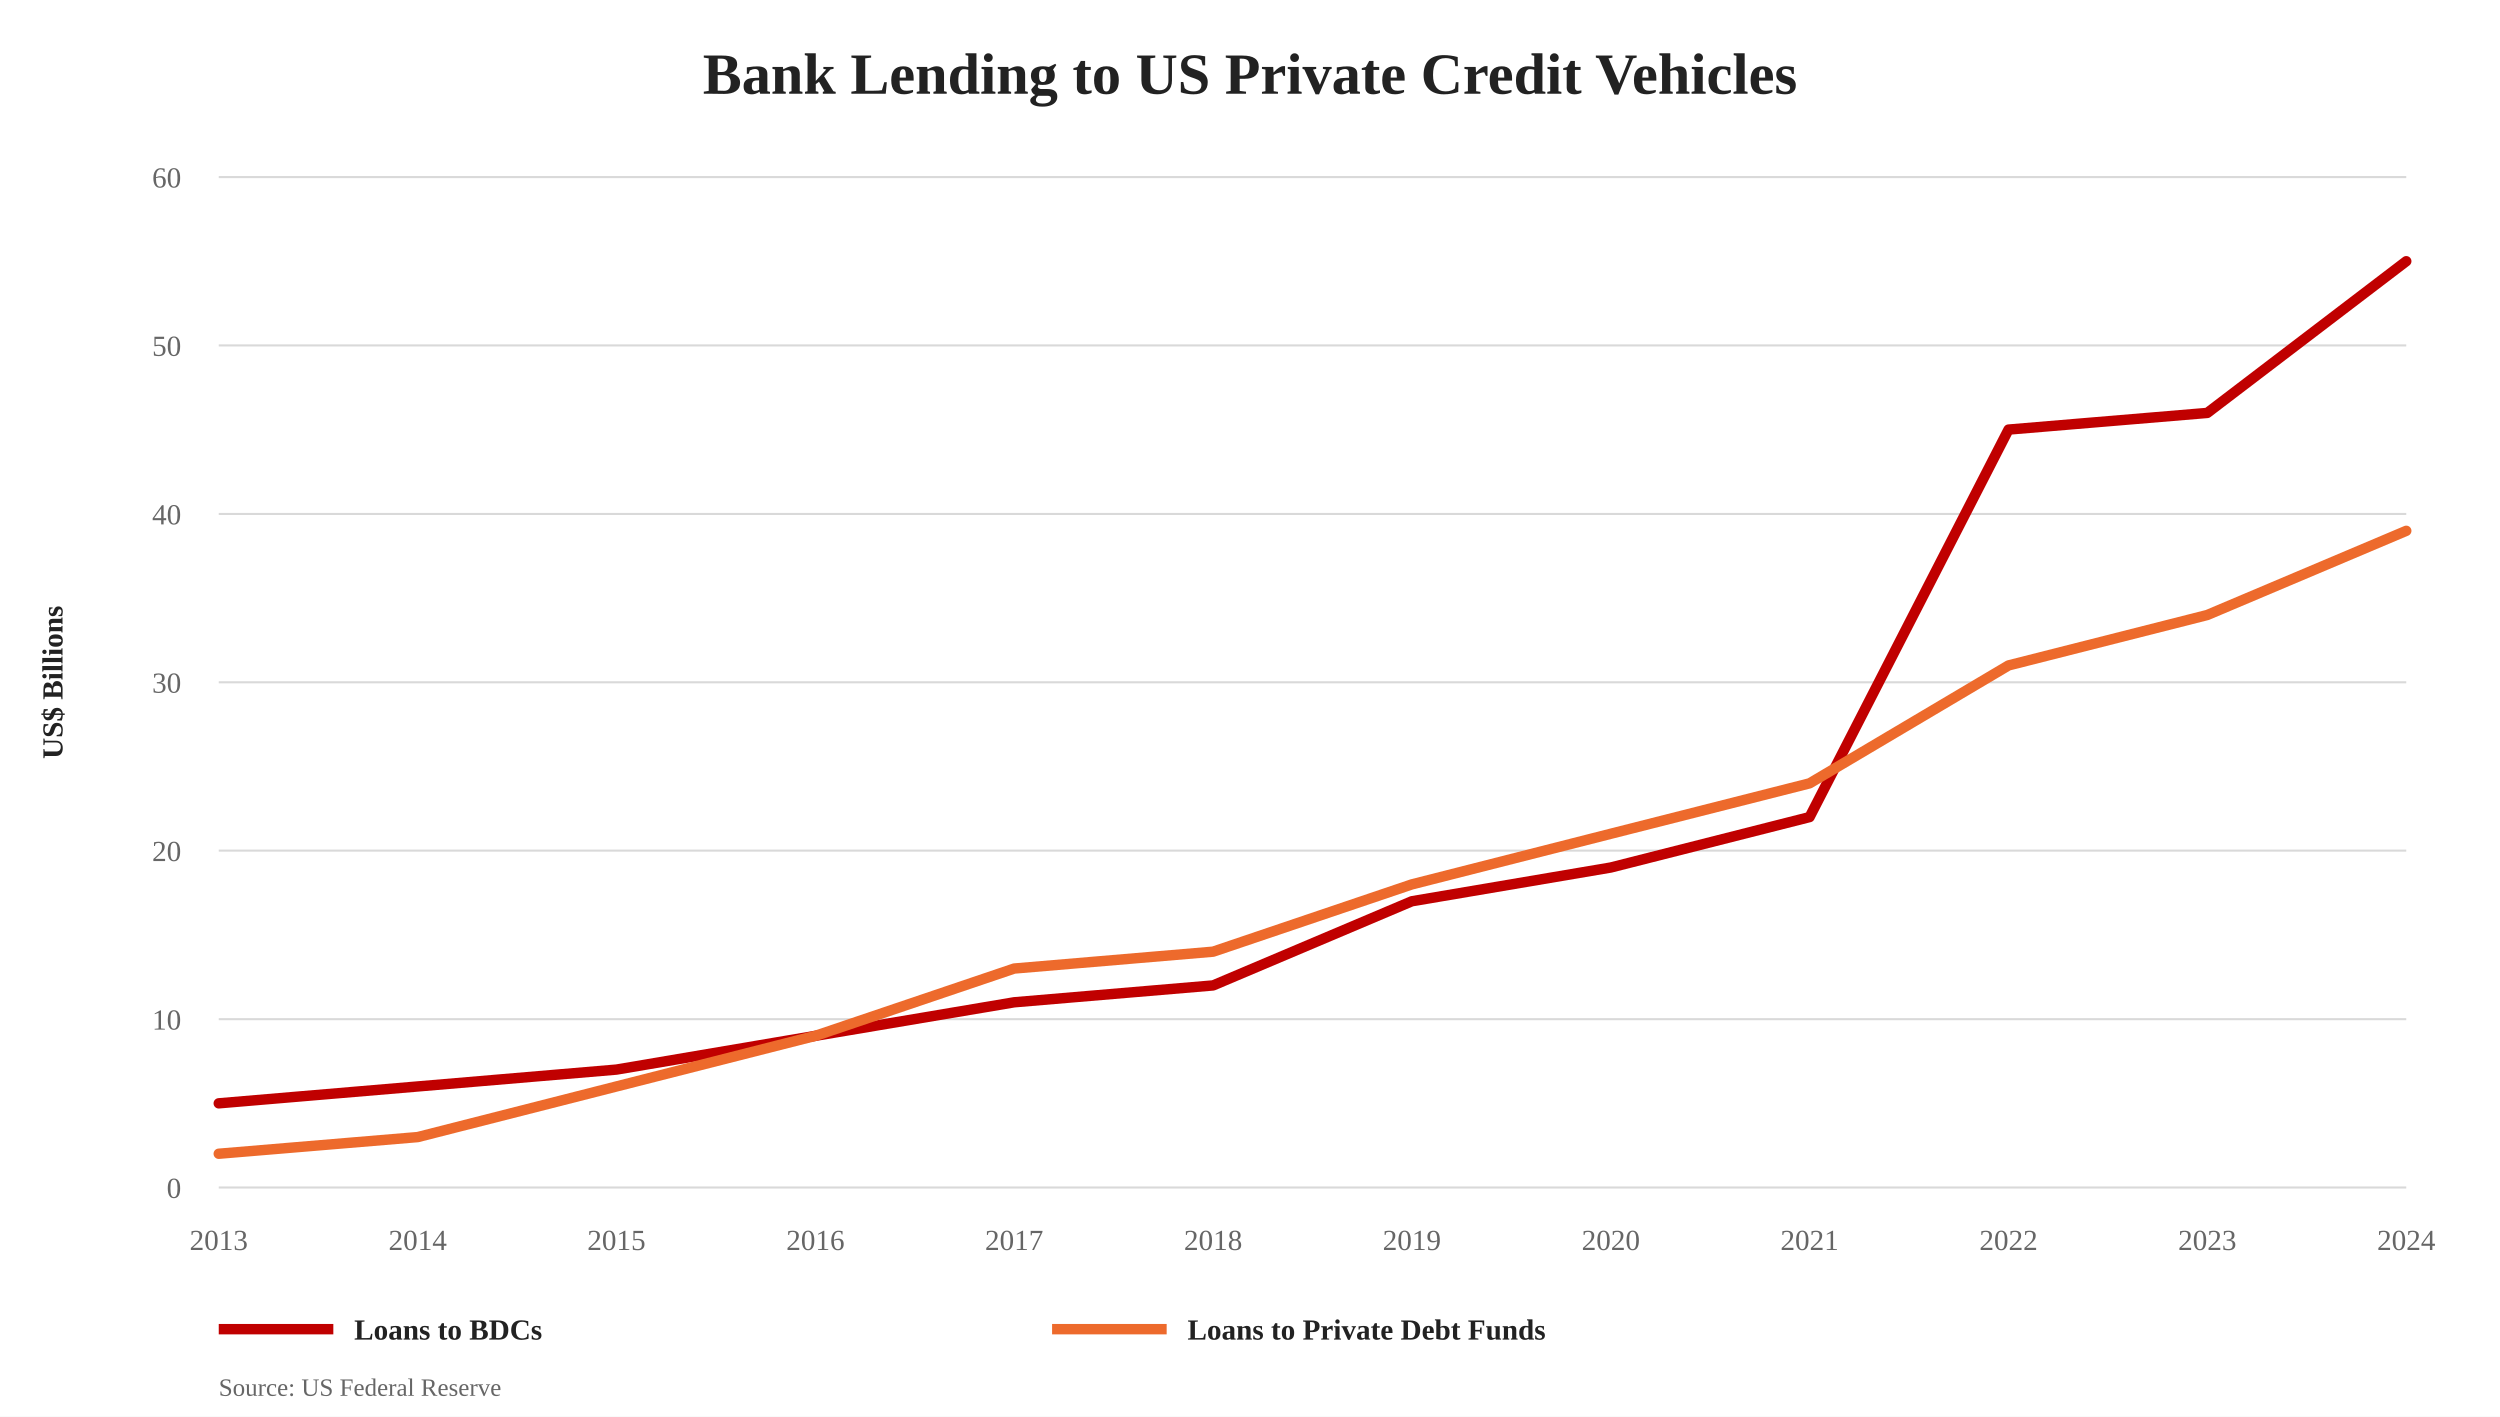
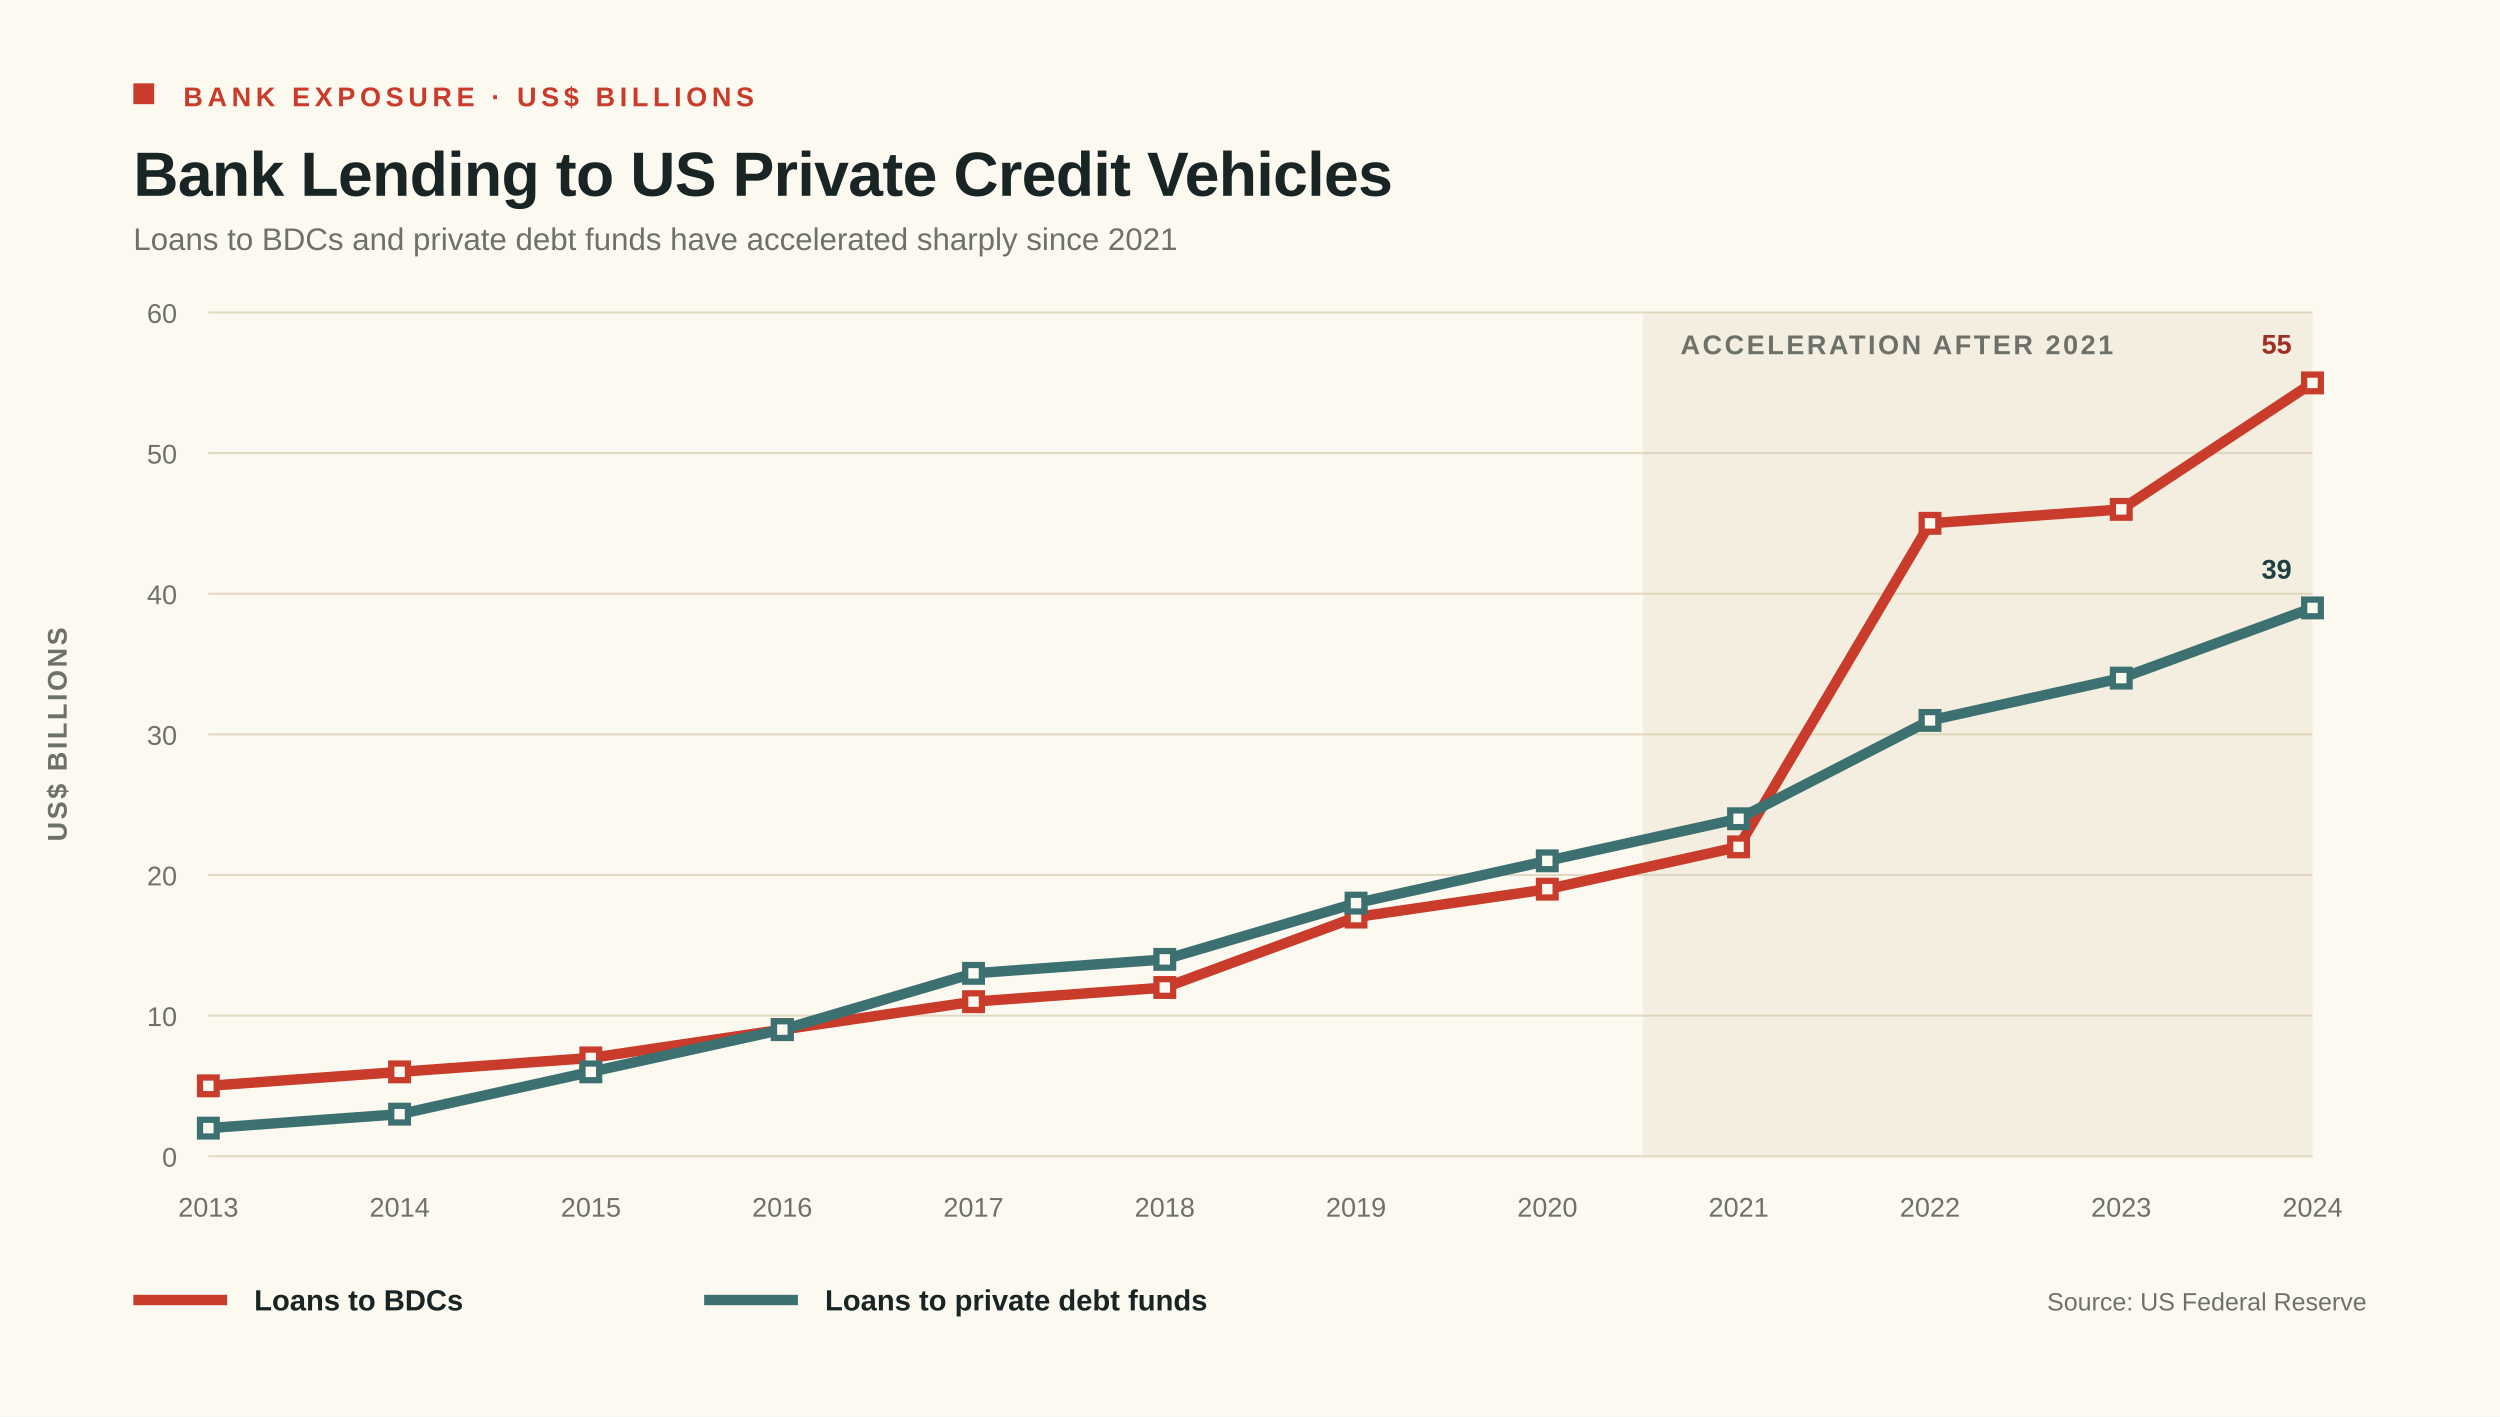
<svg xmlns="http://www.w3.org/2000/svg" width="1200" height="680" viewBox="0 0 1200 680" role="img" aria-label="Bank Lending to US Private Credit Vehicles">
-   <style>text{font-family:DIN 2014, Barlow, Arial, Helvetica, sans-serif;fill:#222222}.title{font-size:28px;font-weight:700}.axis{font-size:14px;fill:#666666}.label{font-size:14px;font-weight:600}.small{font-size:12px;fill:#666666}.cell{font-size:14px}.head{font-size:14px;font-weight:700}.boxhead{font-size:14px;font-weight:700}.boxtext{font-size:12px}</style>
-   <rect width="100%" height="100%" fill="#ffffff" />
-   <text class="title" x="600.0" y="45" text-anchor="middle">Bank Lending to US Private Credit Vehicles</text>
-   <line x1="105" y1="570.0" x2="1155" y2="570.0" stroke="#d9d9d9" stroke-width="1" />
-   <text class="axis" x="87" y="575.0" text-anchor="end">0</text>
-   <line x1="105" y1="489.2" x2="1155" y2="489.2" stroke="#d9d9d9" stroke-width="1" />
-   <text class="axis" x="87" y="494.2" text-anchor="end">10</text>
-   <line x1="105" y1="408.3" x2="1155" y2="408.3" stroke="#d9d9d9" stroke-width="1" />
-   <text class="axis" x="87" y="413.3" text-anchor="end">20</text>
-   <line x1="105" y1="327.5" x2="1155" y2="327.5" stroke="#d9d9d9" stroke-width="1" />
-   <text class="axis" x="87" y="332.5" text-anchor="end">30</text>
-   <line x1="105" y1="246.7" x2="1155" y2="246.7" stroke="#d9d9d9" stroke-width="1" />
-   <text class="axis" x="87" y="251.7" text-anchor="end">40</text>
-   <line x1="105" y1="165.8" x2="1155" y2="165.8" stroke="#d9d9d9" stroke-width="1" />
-   <text class="axis" x="87" y="170.8" text-anchor="end">50</text>
-   <line x1="105" y1="85.0" x2="1155" y2="85.0" stroke="#d9d9d9" stroke-width="1" />
-   <text class="axis" x="87" y="90.0" text-anchor="end">60</text>
-   <text class="axis" x="105.0" y="600" text-anchor="middle">2013</text>
-   <text class="axis" x="200.5" y="600" text-anchor="middle">2014</text>
-   <text class="axis" x="295.9" y="600" text-anchor="middle">2015</text>
-   <text class="axis" x="391.4" y="600" text-anchor="middle">2016</text>
-   <text class="axis" x="486.8" y="600" text-anchor="middle">2017</text>
-   <text class="axis" x="582.3" y="600" text-anchor="middle">2018</text>
-   <text class="axis" x="677.7" y="600" text-anchor="middle">2019</text>
-   <text class="axis" x="773.2" y="600" text-anchor="middle">2020</text>
-   <text class="axis" x="868.6" y="600" text-anchor="middle">2021</text>
-   <text class="axis" x="964.1" y="600" text-anchor="middle">2022</text>
-   <text class="axis" x="1059.5" y="600" text-anchor="middle">2023</text>
-   <text class="axis" x="1155.0" y="600" text-anchor="middle">2024</text>
-   <text class="label" transform="translate(30 327.5) rotate(-90)" text-anchor="middle">US$ Billions</text>
-   <polyline points="105.0,529.6 200.5,521.5 295.9,513.4 391.4,497.2 486.8,481.1 582.3,473.0 677.7,432.6 773.2,416.4 868.6,392.2 964.1,206.2 1059.5,198.2 1155.0,125.4" fill="none" stroke="#c00000" stroke-width="5" stroke-linejoin="round" stroke-linecap="round" />
-   <line x1="105" y1="638" x2="160" y2="638" stroke="#c00000" stroke-width="5" />
-   <text class="label" x="170" y="643">Loans to BDCs</text>
-   <polyline points="105.0,553.8 200.5,545.8 295.9,521.5 391.4,497.2 486.8,464.9 582.3,456.8 677.7,424.5 773.2,400.2 868.6,376.0 964.1,319.4 1059.5,295.2 1155.0,254.8" fill="none" stroke="#ed6a2c" stroke-width="5" stroke-linejoin="round" stroke-linecap="round" />
-   <line x1="505" y1="638" x2="560" y2="638" stroke="#ed6a2c" stroke-width="5" />
-   <text class="label" x="570" y="643">Loans to Private Debt Funds</text>
-   <text class="small" x="105" y="670">Source: US Federal Reserve</text>
+   <style>
+ text{font-family:"DIN 2014","Barlow",Arial,Helvetica,sans-serif;fill:#182524}
+ .eyebrow{font-size:13px;font-weight:700;letter-spacing:2.2px;fill:#C93B2A}
+ .title{font-size:30px;font-weight:600;letter-spacing:-.3px}
+ .subtitle{font-size:15px;font-weight:400;fill:#6E7169}
+ .axis{font-size:13px;font-weight:500;fill:#6E7169}
+ .axis-title{font-size:13px;font-weight:700;letter-spacing:1.2px;fill:#6E7169}
+ .legend{font-size:14px;font-weight:600}
+ .value{font-size:13px;font-weight:700}
+ .source{font-size:12px;font-weight:500;fill:#6E7169}
+ .table-head{font-size:13px;font-weight:700;letter-spacing:.2px}
+ .table-question{font-size:14px;font-weight:600}
+ .table-cell{font-size:14px;font-weight:700}
+ .box-head{font-size:15px;font-weight:700}
+ .box-copy{font-size:12.5px;font-weight:500;fill:#2A302E}
+ .box-copy-light{font-size:12.5px;font-weight:500;fill:#FCF9F1}
+ .section-head{font-size:22px;font-weight:600}
+ .big-number{font-size:54px;font-weight:600;letter-spacing:-1px}
+ </style>
+   <rect width="1200" height="680" fill="#FCF9F1" />
+   <rect x="64" y="40" width="10" height="10" fill="#C93B2A" />
+   <text x="88" y="51" class="eyebrow">BANK EXPOSURE · US$ BILLIONS</text>
+   <text x="64" y="94" class="title">Bank Lending to US Private Credit Vehicles</text>
+   <text x="64" y="120" class="subtitle">Loans to BDCs and private debt funds have accelerated sharply since 2021</text>
+   <rect x="788.6" y="150" width="321.4" height="405" fill="#F1EBDD" opacity=".82" />
+   <text x="806.636" y="170" class="axis-title">ACCELERATION AFTER 2021</text>
+   <line x1="100" y1="555.0" x2="1110" y2="555.0" stroke="#D8CEB0" stroke-opacity=".72" />
+   <text x="85" y="560.0" class="axis" text-anchor="end">0</text>
+   <line x1="100" y1="487.5" x2="1110" y2="487.5" stroke="#D8CEB0" stroke-opacity=".72" />
+   <text x="85" y="492.5" class="axis" text-anchor="end">10</text>
+   <line x1="100" y1="420.0" x2="1110" y2="420.0" stroke="#D8CEB0" stroke-opacity=".72" />
+   <text x="85" y="425.0" class="axis" text-anchor="end">20</text>
+   <line x1="100" y1="352.5" x2="1110" y2="352.5" stroke="#D8CEB0" stroke-opacity=".72" />
+   <text x="85" y="357.5" class="axis" text-anchor="end">30</text>
+   <line x1="100" y1="285.0" x2="1110" y2="285.0" stroke="#D8CEB0" stroke-opacity=".72" />
+   <text x="85" y="290.0" class="axis" text-anchor="end">40</text>
+   <line x1="100" y1="217.5" x2="1110" y2="217.5" stroke="#D8CEB0" stroke-opacity=".72" />
+   <text x="85" y="222.5" class="axis" text-anchor="end">50</text>
+   <line x1="100" y1="150.0" x2="1110" y2="150.0" stroke="#D8CEB0" stroke-opacity=".72" />
+   <text x="85" y="155.0" class="axis" text-anchor="end">60</text>
+   <text x="100.0" y="584" class="axis" text-anchor="middle">2013</text>
+   <text x="191.818" y="584" class="axis" text-anchor="middle">2014</text>
+   <text x="283.636" y="584" class="axis" text-anchor="middle">2015</text>
+   <text x="375.455" y="584" class="axis" text-anchor="middle">2016</text>
+   <text x="467.273" y="584" class="axis" text-anchor="middle">2017</text>
+   <text x="559.091" y="584" class="axis" text-anchor="middle">2018</text>
+   <text x="650.909" y="584" class="axis" text-anchor="middle">2019</text>
+   <text x="742.727" y="584" class="axis" text-anchor="middle">2020</text>
+   <text x="834.545" y="584" class="axis" text-anchor="middle">2021</text>
+   <text x="926.364" y="584" class="axis" text-anchor="middle">2022</text>
+   <text x="1018.182" y="584" class="axis" text-anchor="middle">2023</text>
+   <text x="1110.0" y="584" class="axis" text-anchor="middle">2024</text>
+   <text class="axis-title" x="0" y="0" text-anchor="middle" transform="translate(32 352.5) rotate(-90)">US$ BILLIONS</text>
+   <polyline points="100.0,521.2 191.8,514.5 283.6,507.8 375.5,494.2 467.3,480.8 559.1,474.0 650.9,440.2 742.7,426.8 834.5,406.5 926.4,251.2 1018.2,244.5 1110.0,183.8" fill="none" stroke="#C93B2A" stroke-width="5" stroke-linejoin="miter" stroke-linecap="square" />
+   <rect x="96.0" y="517.2" width="8" height="8" fill="#FCF9F1" stroke="#C93B2A" stroke-width="3" />
+   <rect x="187.8" y="510.5" width="8" height="8" fill="#FCF9F1" stroke="#C93B2A" stroke-width="3" />
+   <rect x="279.6" y="503.8" width="8" height="8" fill="#FCF9F1" stroke="#C93B2A" stroke-width="3" />
+   <rect x="371.5" y="490.2" width="8" height="8" fill="#FCF9F1" stroke="#C93B2A" stroke-width="3" />
+   <rect x="463.3" y="476.8" width="8" height="8" fill="#FCF9F1" stroke="#C93B2A" stroke-width="3" />
+   <rect x="555.1" y="470.0" width="8" height="8" fill="#FCF9F1" stroke="#C93B2A" stroke-width="3" />
+   <rect x="646.9" y="436.2" width="8" height="8" fill="#FCF9F1" stroke="#C93B2A" stroke-width="3" />
+   <rect x="738.7" y="422.8" width="8" height="8" fill="#FCF9F1" stroke="#C93B2A" stroke-width="3" />
+   <rect x="830.5" y="402.5" width="8" height="8" fill="#FCF9F1" stroke="#C93B2A" stroke-width="3" />
+   <rect x="922.4" y="247.2" width="8" height="8" fill="#FCF9F1" stroke="#C93B2A" stroke-width="3" />
+   <rect x="1014.2" y="240.5" width="8" height="8" fill="#FCF9F1" stroke="#C93B2A" stroke-width="3" />
+   <rect x="1106.0" y="179.8" width="8" height="8" fill="#FCF9F1" stroke="#C93B2A" stroke-width="3" />
+   <polyline points="100.0,541.5 191.8,534.8 283.6,514.5 375.5,494.2 467.3,467.2 559.1,460.5 650.9,433.5 742.7,413.2 834.5,393.0 926.4,345.8 1018.2,325.5 1110.0,291.8" fill="none" stroke="#3D7070" stroke-width="5" stroke-linejoin="miter" stroke-linecap="square" />
+   <rect x="96.0" y="537.5" width="8" height="8" fill="#FCF9F1" stroke="#3D7070" stroke-width="3" />
+   <rect x="187.8" y="530.8" width="8" height="8" fill="#FCF9F1" stroke="#3D7070" stroke-width="3" />
+   <rect x="279.6" y="510.5" width="8" height="8" fill="#FCF9F1" stroke="#3D7070" stroke-width="3" />
+   <rect x="371.5" y="490.2" width="8" height="8" fill="#FCF9F1" stroke="#3D7070" stroke-width="3" />
+   <rect x="463.3" y="463.2" width="8" height="8" fill="#FCF9F1" stroke="#3D7070" stroke-width="3" />
+   <rect x="555.1" y="456.5" width="8" height="8" fill="#FCF9F1" stroke="#3D7070" stroke-width="3" />
+   <rect x="646.9" y="429.5" width="8" height="8" fill="#FCF9F1" stroke="#3D7070" stroke-width="3" />
+   <rect x="738.7" y="409.2" width="8" height="8" fill="#FCF9F1" stroke="#3D7070" stroke-width="3" />
+   <rect x="830.5" y="389.0" width="8" height="8" fill="#FCF9F1" stroke="#3D7070" stroke-width="3" />
+   <rect x="922.4" y="341.8" width="8" height="8" fill="#FCF9F1" stroke="#3D7070" stroke-width="3" />
+   <rect x="1014.2" y="321.5" width="8" height="8" fill="#FCF9F1" stroke="#3D7070" stroke-width="3" />
+   <rect x="1106.0" y="287.8" width="8" height="8" fill="#FCF9F1" stroke="#3D7070" stroke-width="3" />
+   <text x="1100.0" y="169.75" class="value" text-anchor="end" style="fill:#9F2F24">55</text>
+   <text x="1100.0" y="277.75" class="value" text-anchor="end" style="fill:#1E4040">39</text>
+   <line x1="64" y1="624" x2="109" y2="624" stroke="#C93B2A" stroke-width="5" />
+   <text x="122" y="629" class="legend">Loans to BDCs</text>
+   <line x1="338" y1="624" x2="383" y2="624" stroke="#3D7070" stroke-width="5" />
+   <text x="396" y="629" class="legend">Loans to private debt funds</text>
+   <text x="1136" y="629" class="source" text-anchor="end">Source: US Federal Reserve</text>
</svg>
